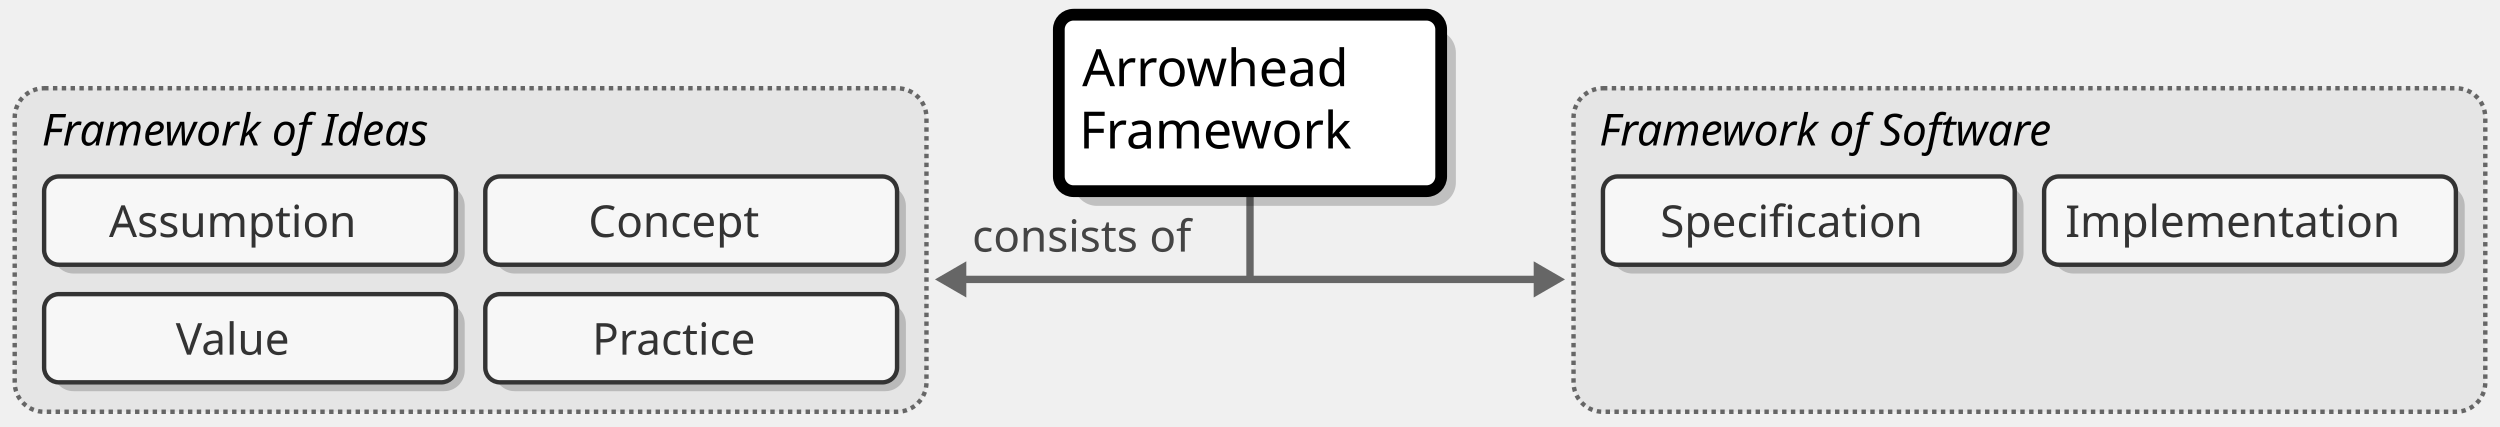
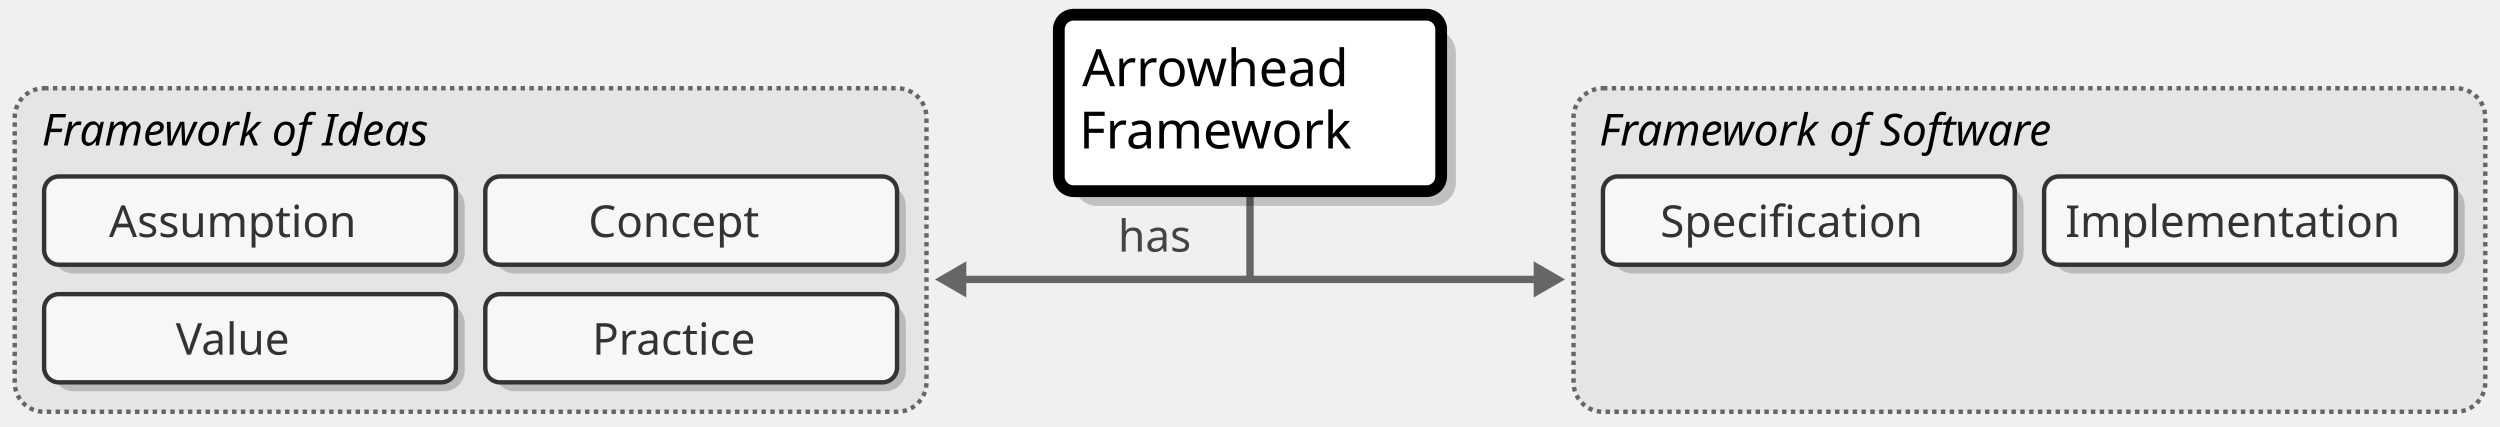
<svg xmlns="http://www.w3.org/2000/svg" xmlns:xlink="http://www.w3.org/1999/xlink" width="170mm" height="29mm" version="1.1" viewBox="0 0 170 29" id="svg162">
  <defs id="defs5">
    <marker id="a" overflow="visible" orient="auto">
      <path transform="scale(0.4)" d="M 5.77,0 -2.88,5 V -5 Z" fill="context-stroke" fill-rule="evenodd" stroke="context-stroke" stroke-width="1pt" id="path2" />
    </marker>
    <marker id="e" overflow="visible" orient="auto">
      <path transform="scale(0.4)" d="M 5.77,0 -2.88,5 V -5 Z" fill="context-stroke" fill-rule="evenodd" stroke="context-stroke" stroke-width="1pt" id="path824" />
    </marker>
    <marker id="a-2" overflow="visible" orient="auto">
      <path transform="scale(0.4)" d="M 5.77,0 -2.88,5 V -5 Z" fill="context-stroke" fill-rule="evenodd" stroke="context-stroke" stroke-width="1pt" id="path2-3" />
    </marker>
    <marker id="a-3" overflow="visible" orient="auto">
      <path transform="scale(0.4)" d="M 5.77,0 -2.88,5 V -5 Z" fill="context-stroke" fill-rule="evenodd" stroke="context-stroke" stroke-width="1pt" id="path2-2" />
    </marker>
    <marker id="e-0" overflow="visible" orient="auto">
      <path transform="scale(0.4)" d="M 5.77,0 -2.88,5 V -5 Z" fill="context-stroke" fill-rule="evenodd" stroke="context-stroke" stroke-width="1pt" id="path824-9" />
    </marker>
    <marker id="a-7" overflow="visible" orient="auto">
      <path transform="scale(0.4)" d="M 5.77,0 -2.88,5 V -5 Z" fill="context-stroke" fill-rule="evenodd" stroke="context-stroke" stroke-width="1pt" id="path2-5" />
    </marker>
    <marker id="marker25589" overflow="visible" orient="auto">
      <path transform="scale(0.4)" d="M 5.77,0 -2.88,5 V -5 Z" fill="context-stroke" fill-rule="evenodd" stroke="context-stroke" stroke-width="1pt" id="path25587" />
    </marker>
    <marker id="a-0" overflow="visible" orient="auto">
      <path transform="scale(0.4)" d="M 5.77,0 -2.88,5 V -5 Z" fill="context-stroke" fill-rule="evenodd" stroke="context-stroke" stroke-width="1pt" id="path2-8" />
    </marker>
    <marker id="e-0-3" overflow="visible" orient="auto">
      <path transform="scale(0.4)" d="M 5.77,0 -2.88,5 V -5 Z" fill="context-stroke" fill-rule="evenodd" stroke="context-stroke" stroke-width="1pt" id="path824-9-9" />
    </marker>
  </defs>
  <path style="fill:none;stroke:#666666;stroke-width:0.5;stroke-linecap:butt;stroke-linejoin:miter;stroke-miterlimit:4;stroke-dasharray:none;stroke-opacity:1" d="m 85,13 v 6" id="path11043" />
  <use x="0" y="0" xlink:href="#rect1309" id="use5534" transform="translate(106)" width="100%" height="100%" />
  <rect id="rect1309" x="1" y="6" width="62" height="22" rx="2" fill="none" opacity="0.913" stroke="#000000" stroke-linejoin="round" stroke-width="0.333" style="opacity:1;fill:#e5e5e5;fill-opacity:1;stroke:#666666;stroke-width:0.3;stroke-miterlimit:4;stroke-dasharray:0.3, 0.3;stroke-dashoffset:0;stroke-opacity:1" />
  <text x="85.314" y="17.111" style="font-size:3px;line-height:1.25;font-family:sans-serif;stroke-width:0.265" xml:space="preserve" id="use32783-0">
-     <tspan x="83.346" y="17.111" stroke-width="0.265" id="tspan6742-5" style="text-align:end;text-anchor:end;fill:#444444;fill-opacity:1">consists of</tspan>
+     <tspan x="83.346" y="17.111" stroke-width="0.265" id="tspan6742-5" style="text-align:end;text-anchor:end;fill:#444444;fill-opacity:1">has</tspan>
  </text>
  <path d="M 85,19 H 65" marker-end="url(#a)" id="path8035" style="fill:none;stroke:#666666;stroke-width:0.5;stroke-miterlimit:4;stroke-dasharray:none" />
  <g id="g32418" transform="translate(-32,-42)">
    <rect id="rect32252" x="35.6" y="54.6" width="28" height="6" rx="1.4" fill="none" opacity="0.913" stroke="#000000" stroke-linejoin="round" stroke-width="0.333" style="fill:#000000;fill-opacity:0.21;stroke:none;stroke-width:0.3;stroke-miterlimit:4;stroke-dasharray:none;stroke-opacity:1" />
    <rect id="rect9538-9" x="35" y="54" width="28" height="6" rx="1" fill="none" opacity="0.913" stroke="#000000" stroke-linejoin="round" stroke-width="0.333" style="opacity:1;fill:#f7f7f7;fill-opacity:1;stroke:#333333;stroke-width:0.3;stroke-miterlimit:4;stroke-dasharray:none;stroke-opacity:1" />
  </g>
  <use x="0" y="0" xlink:href="#g32418" id="use3530" transform="translate(0,8)" width="100%" height="100%" />
  <text x="16.992" y="16.117" font-size="3.5px" style="font-size:3px;line-height:1.25;font-family:sans-serif;stroke-width:0.265" xml:space="preserve" id="text9872-0">
    <tspan x="16.992" y="16.117" font-size="3.5px" stroke-width="0.265" text-align="center" text-anchor="middle" id="tspan9870-5" style="font-size:3px;fill:#333333;fill-opacity:1">Assumption</tspan>
  </text>
  <text x="2.84" y="9.892" style="font-size:3px;line-height:1.25;font-family:sans-serif;stroke-width:0.265" xml:space="preserve" id="text3366">
    <tspan x="2.84" y="9.892" stroke-width="0.265" id="tspan3364" style="font-style:italic;font-variant:normal;font-weight:normal;font-stretch:normal;font-family:sans-serif;-inkscape-font-specification:'sans-serif Italic'">Framework of Ideas</tspan>
  </text>
  <g id="g17080" transform="translate(71,-22)">
    <rect id="rect16734" x="2" y="24" width="26" height="12" rx="1.6" fill="none" opacity="0.913" stroke="#000000" stroke-linejoin="round" stroke-width="0.333" style="opacity:1;fill:#000000;fill-opacity:0.2;stroke:none;stroke-width:0.8;stroke-miterlimit:4;stroke-dasharray:none" />
    <rect id="rect1588" x="1" y="23" width="26" height="12" rx="1" fill="none" opacity="0.913" stroke="#000000" stroke-linejoin="round" stroke-width="0.333" style="opacity:1;fill:#ffffff;fill-opacity:1;stroke-width:0.8;stroke-miterlimit:4;stroke-dasharray:none" />
  </g>
  <g id="g13806" transform="translate(71,-21.92695)">
    <text x="13.915" y="27.788" font-size="3.5px" style="line-height:1.25;font-family:sans-serif;stroke-width:0.265" xml:space="preserve" id="text1592">
      <tspan x="13.915" y="27.788" font-size="3.5px" stroke-width="0.265" text-align="center" text-anchor="middle" id="tspan1590">Arrowhead</tspan>
    </text>
    <text x="13.915" y="32.021" font-size="3.5px" style="line-height:1.25;font-family:sans-serif;stroke-width:0.265" xml:space="preserve" id="text10194">
      <tspan x="13.915" y="32.021" font-size="3.5px" stroke-width="0.265" text-align="center" text-anchor="middle" id="tspan10192">Framework</tspan>
    </text>
  </g>
  <text x="16.992" y="24.117" font-size="3.5px" style="font-size:3px;line-height:1.25;font-family:sans-serif;stroke-width:0.265" xml:space="preserve" id="text3534">
    <tspan x="16.992" y="24.117" font-size="3.5px" stroke-width="0.265" text-align="center" text-anchor="middle" id="tspan3532" style="font-size:3px;fill:#333333;fill-opacity:1">Value</tspan>
  </text>
  <use x="0" y="0" xlink:href="#g32418" id="use3536" transform="translate(30)" width="100%" height="100%" />
  <text x="46.992" y="16.117" font-size="3.5px" style="font-size:3px;line-height:1.25;font-family:sans-serif;stroke-width:0.265" xml:space="preserve" id="text3540">
    <tspan x="46.992" y="16.117" font-size="3.5px" stroke-width="0.265" text-align="center" text-anchor="middle" id="tspan3538" style="font-size:3px;fill:#333333;fill-opacity:1">Concept</tspan>
  </text>
  <use x="0" y="0" xlink:href="#g32418" id="use3542" transform="translate(30,8)" width="100%" height="100%" />
  <text x="46.992" y="24.117" font-size="3.5px" style="font-size:3px;line-height:1.25;font-family:sans-serif;stroke-width:0.265" xml:space="preserve" id="text3546">
    <tspan x="46.992" y="24.117" font-size="3.5px" stroke-width="0.265" text-align="center" text-anchor="middle" id="tspan3544" style="font-size:3px;fill:#333333;fill-opacity:1">Practice</tspan>
  </text>
  <use x="0" y="0" xlink:href="#g32418" id="use5442" transform="translate(106)" width="100%" height="100%" />
  <text x="122.992" y="16.117" font-size="3.5px" style="font-size:3px;line-height:1.25;font-family:sans-serif;stroke-width:0.265" xml:space="preserve" id="text5446">
    <tspan x="122.992" y="16.117" font-size="3.5px" stroke-width="0.265" text-align="center" text-anchor="middle" id="tspan5444" style="font-size:3px;fill:#333333;fill-opacity:1">Specification</tspan>
  </text>
  <use x="0" y="0" xlink:href="#g32418" id="use5448" transform="translate(136)" width="100%" height="100%" />
  <text x="152.992" y="16.117" font-size="3.5px" style="font-size:3px;line-height:1.25;font-family:sans-serif;stroke-width:0.265" xml:space="preserve" id="text5452">
    <tspan x="152.992" y="16.117" font-size="3.5px" stroke-width="0.265" text-align="center" text-anchor="middle" id="tspan5450" style="font-size:3px;fill:#333333;fill-opacity:1">Implementation</tspan>
  </text>
  <text x="48.84" y="10.892" style="font-size:3px;line-height:1.25;font-family:sans-serif;white-space:pre;inline-size:0;stroke-width:0.265" xml:space="preserve" id="text9486" transform="translate(59.90772,-1)">
    <tspan x="48.84" y="10.892" stroke-width="0.265" id="tspan9484" style="font-style:italic;font-variant:normal;font-weight:normal;font-stretch:normal;font-family:sans-serif;-inkscape-font-specification:'sans-serif Italic'">Framework of Software</tspan>
  </text>
  <use x="0" y="0" xlink:href="#path8035" id="use15220" transform="matrix(-1,0,0,1,170,-2.6e-7)" width="100%" height="100%" />
</svg>
